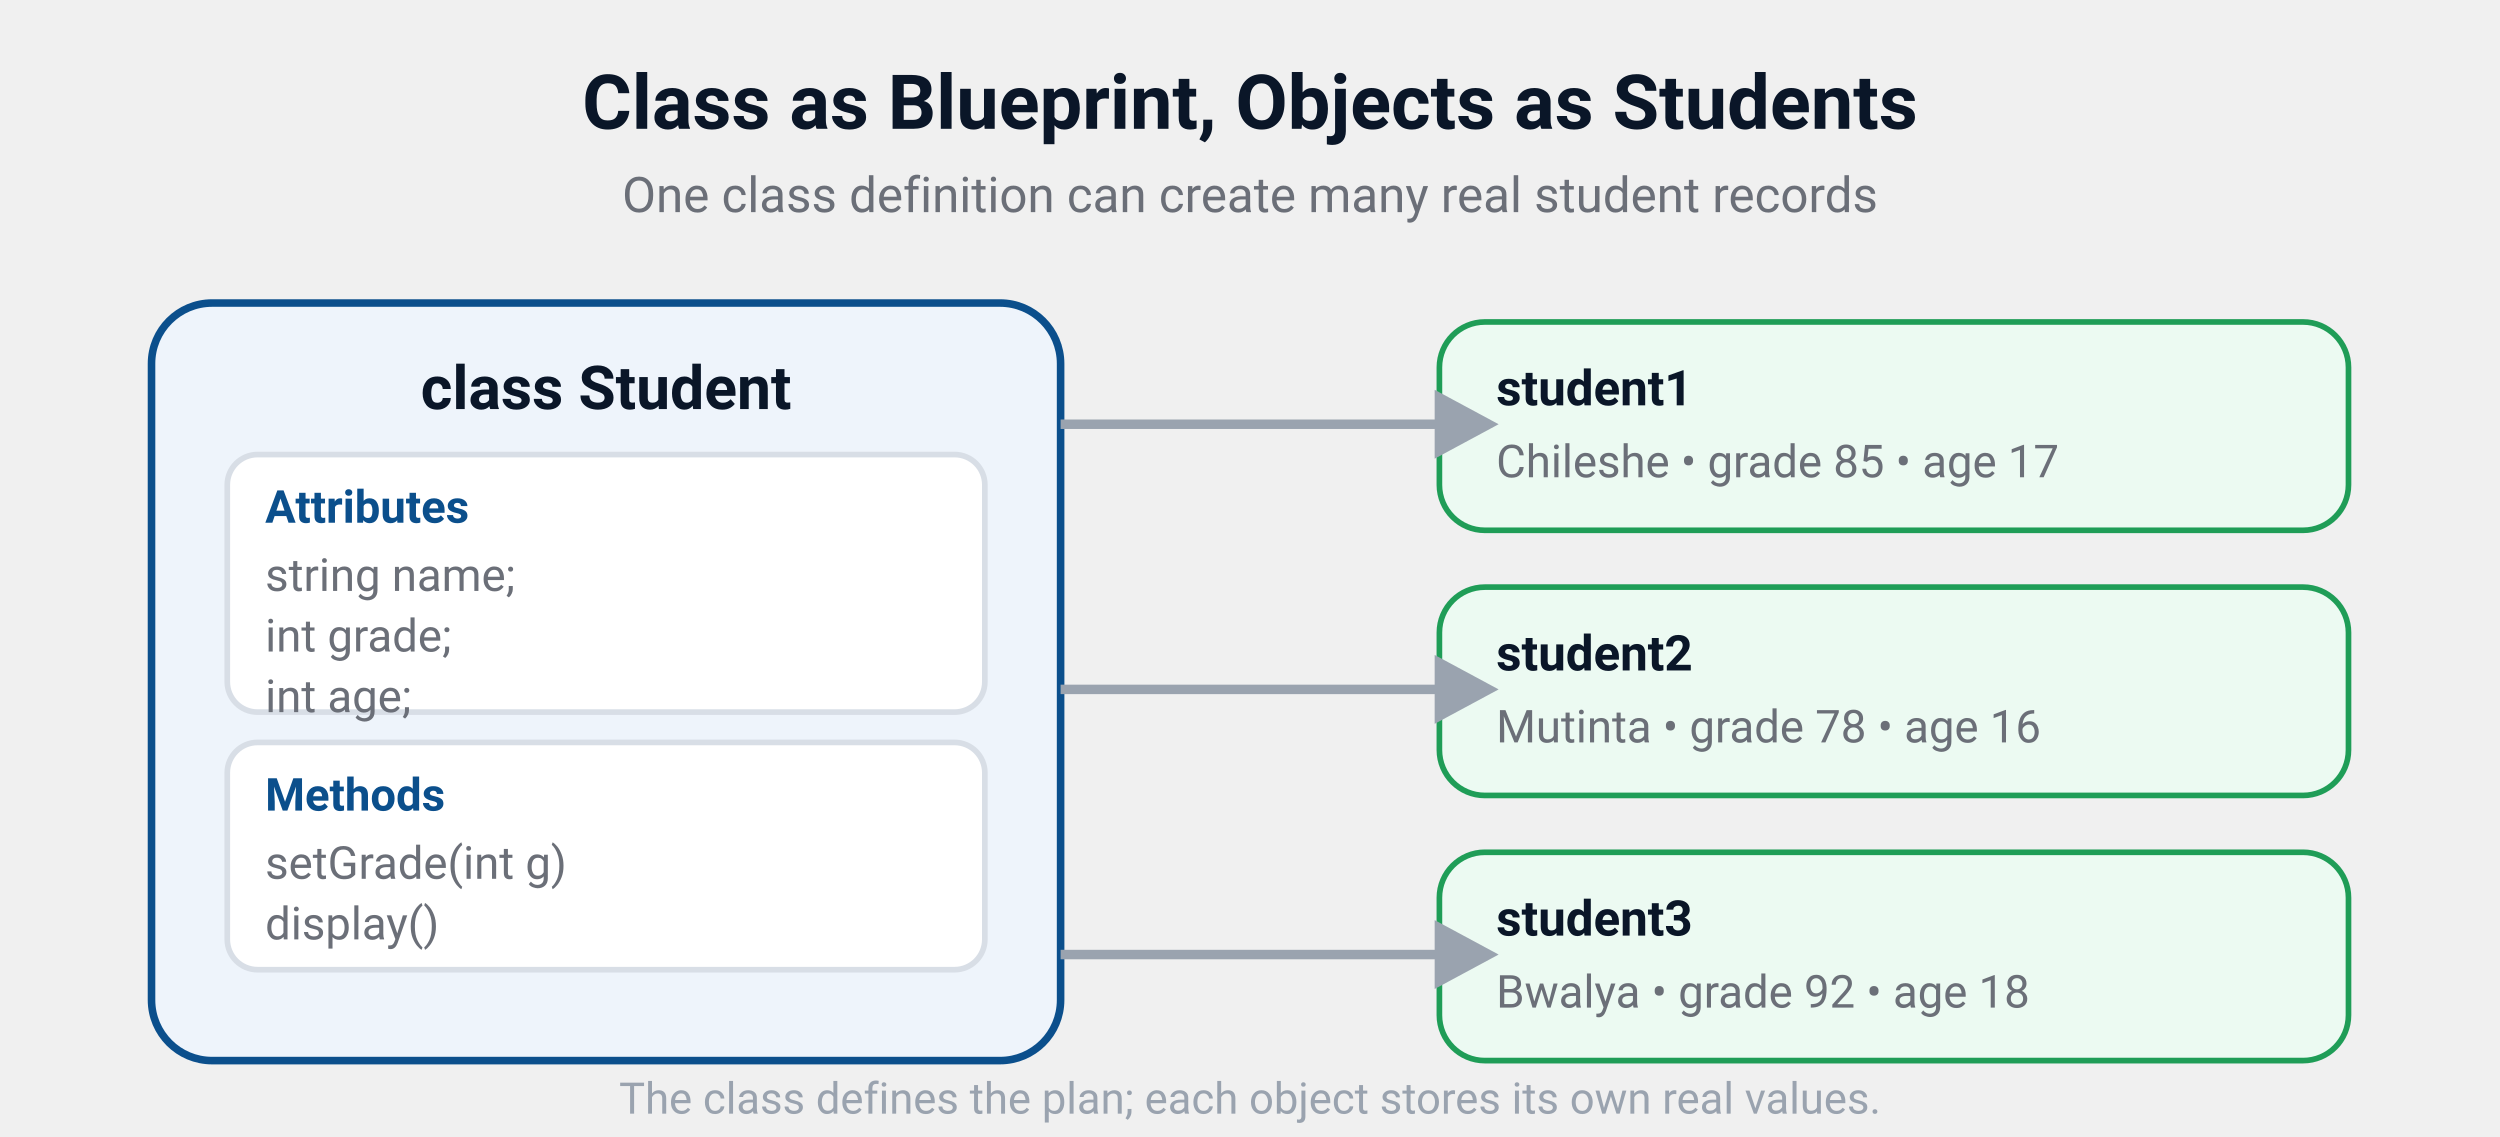
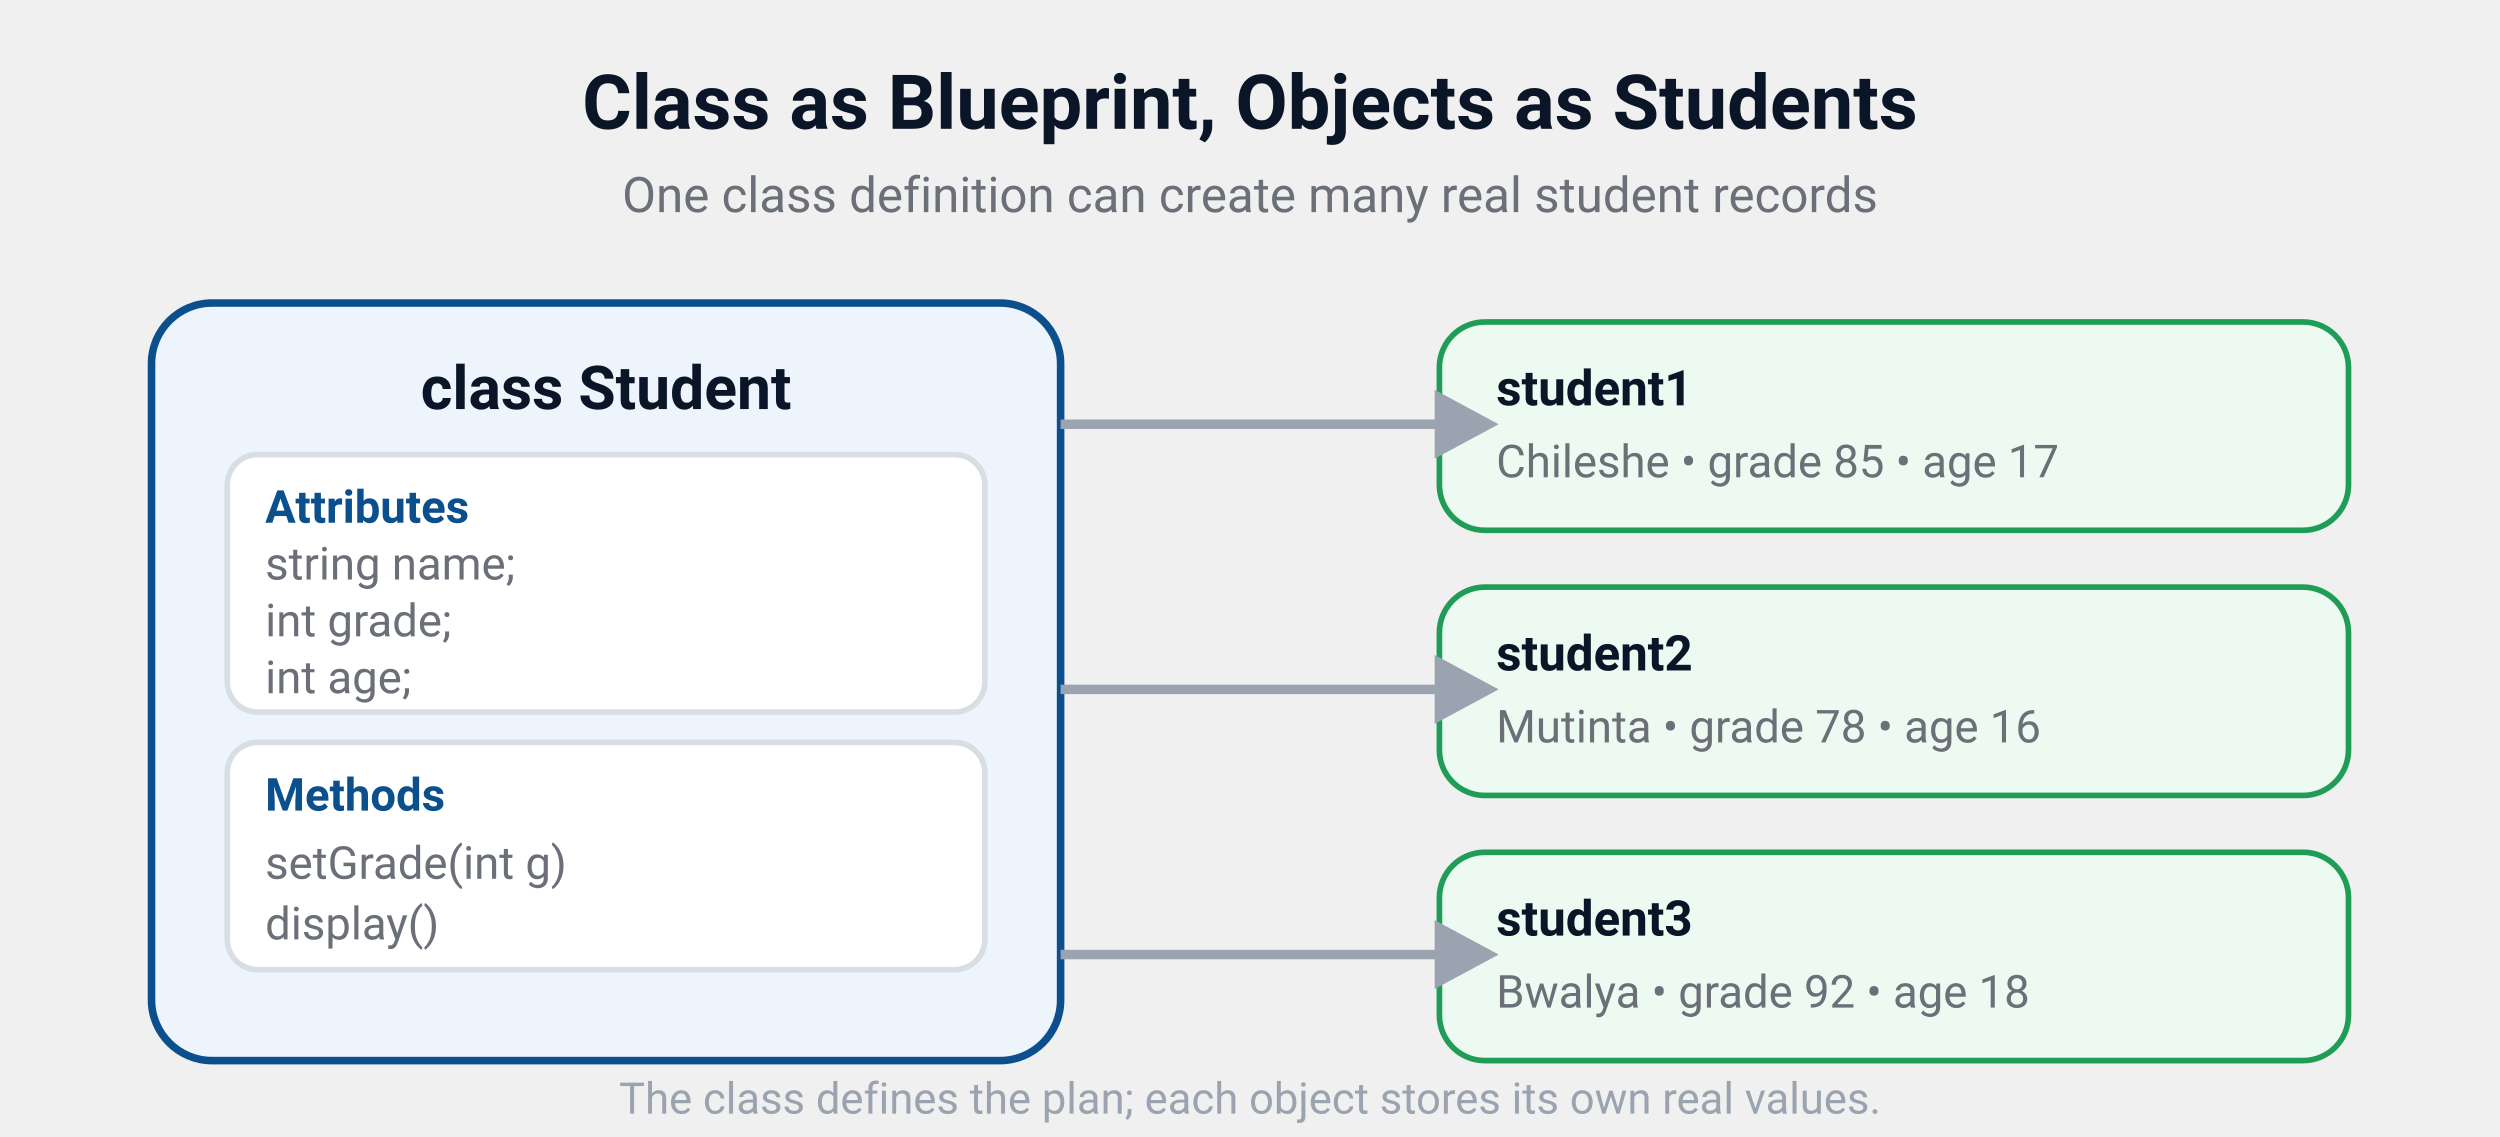
<svg xmlns="http://www.w3.org/2000/svg" viewBox="0 0 660 300" font-family="Segoe UI, Roboto, Helvetica, Arial, sans-serif" role="img" aria-label="A class is a blueprint that defines attributes and methods; objects are individual students created from that blueprint.">
  <text x="330" y="34" text-anchor="middle" font-size="20" font-weight="700" fill="#0a1628">Class as Blueprint, Objects as Students</text>
  <text x="330" y="56" text-anchor="middle" font-size="13" fill="#6b6f78">One class definition can create many real student records</text>
  <g>
    <rect x="40" y="80" width="240" height="200" rx="16" fill="#eef4fb" stroke="#0b4f8c" stroke-width="2" />
    <text x="160" y="108" text-anchor="middle" font-size="16" font-weight="700" fill="#0a1628">class Student</text>
    <rect x="60" y="120" width="200" height="68" rx="8" fill="#ffffff" stroke="#d8dee6" stroke-width="1.5" />
    <text x="70" y="138" font-size="12" font-weight="700" fill="#0b4f8c">Attributes</text>
-     <text x="70" y="156" font-size="12" fill="#6b6f78">string name;</text>
-     <text x="70" y="172" font-size="12" fill="#6b6f78">int grade;</text>
-     <text x="70" y="188" font-size="12" fill="#6b6f78">int age;</text>
+     <text x="70" y="153" font-size="12" fill="#6b6f78">string name;</text>
+     <text x="70" y="168" font-size="12" fill="#6b6f78">int grade;</text>
+     <text x="70" y="183" font-size="12" fill="#6b6f78">int age;</text>
    <rect x="60" y="196" width="200" height="60" rx="8" fill="#ffffff" stroke="#d8dee6" stroke-width="1.5" />
    <text x="70" y="214" font-size="12" font-weight="700" fill="#0b4f8c">Methods</text>
    <text x="70" y="232" font-size="12" fill="#6b6f78">setGrade(int g)</text>
    <text x="70" y="248" font-size="12" fill="#6b6f78">display()</text>
  </g>
  <g>
    <rect x="380" y="85" width="240" height="55" rx="12" fill="#ecfaf2" stroke="#1f9d57" stroke-width="1.5" />
    <text x="395" y="107" font-size="13" font-weight="700" fill="#0a1628">student1</text>
    <text x="395" y="126" font-size="12" fill="#6b6f78">Chileshe • grade 85 • age 17</text>
  </g>
  <g>
    <rect x="380" y="155" width="240" height="55" rx="12" fill="#ecfaf2" stroke="#1f9d57" stroke-width="1.5" />
    <text x="395" y="177" font-size="13" font-weight="700" fill="#0a1628">student2</text>
    <text x="395" y="196" font-size="12" fill="#6b6f78">Mutinta • grade 78 • age 16</text>
  </g>
  <g>
    <rect x="380" y="225" width="240" height="55" rx="12" fill="#ecfaf2" stroke="#1f9d57" stroke-width="1.5" />
    <text x="395" y="247" font-size="13" font-weight="700" fill="#0a1628">student3</text>
    <text x="395" y="266" font-size="12" fill="#6b6f78">Bwalya • grade 92 • age 18</text>
  </g>
  <g stroke="#9aa3af" stroke-width="2.5" fill="#9aa3af">
    <line x1="280" y1="112" x2="380" y2="112" />
    <polygon points="380,105 393,112 380,119" />
    <line x1="280" y1="182" x2="380" y2="182" />
    <polygon points="380,175 393,182 380,189" />
    <line x1="280" y1="252" x2="380" y2="252" />
    <polygon points="380,245 393,252 380,259" />
  </g>
  <text x="330" y="294" text-anchor="middle" font-size="11.5" fill="#9aa3af">The class defines the plan; each object stores its own real values.</text>
</svg>
